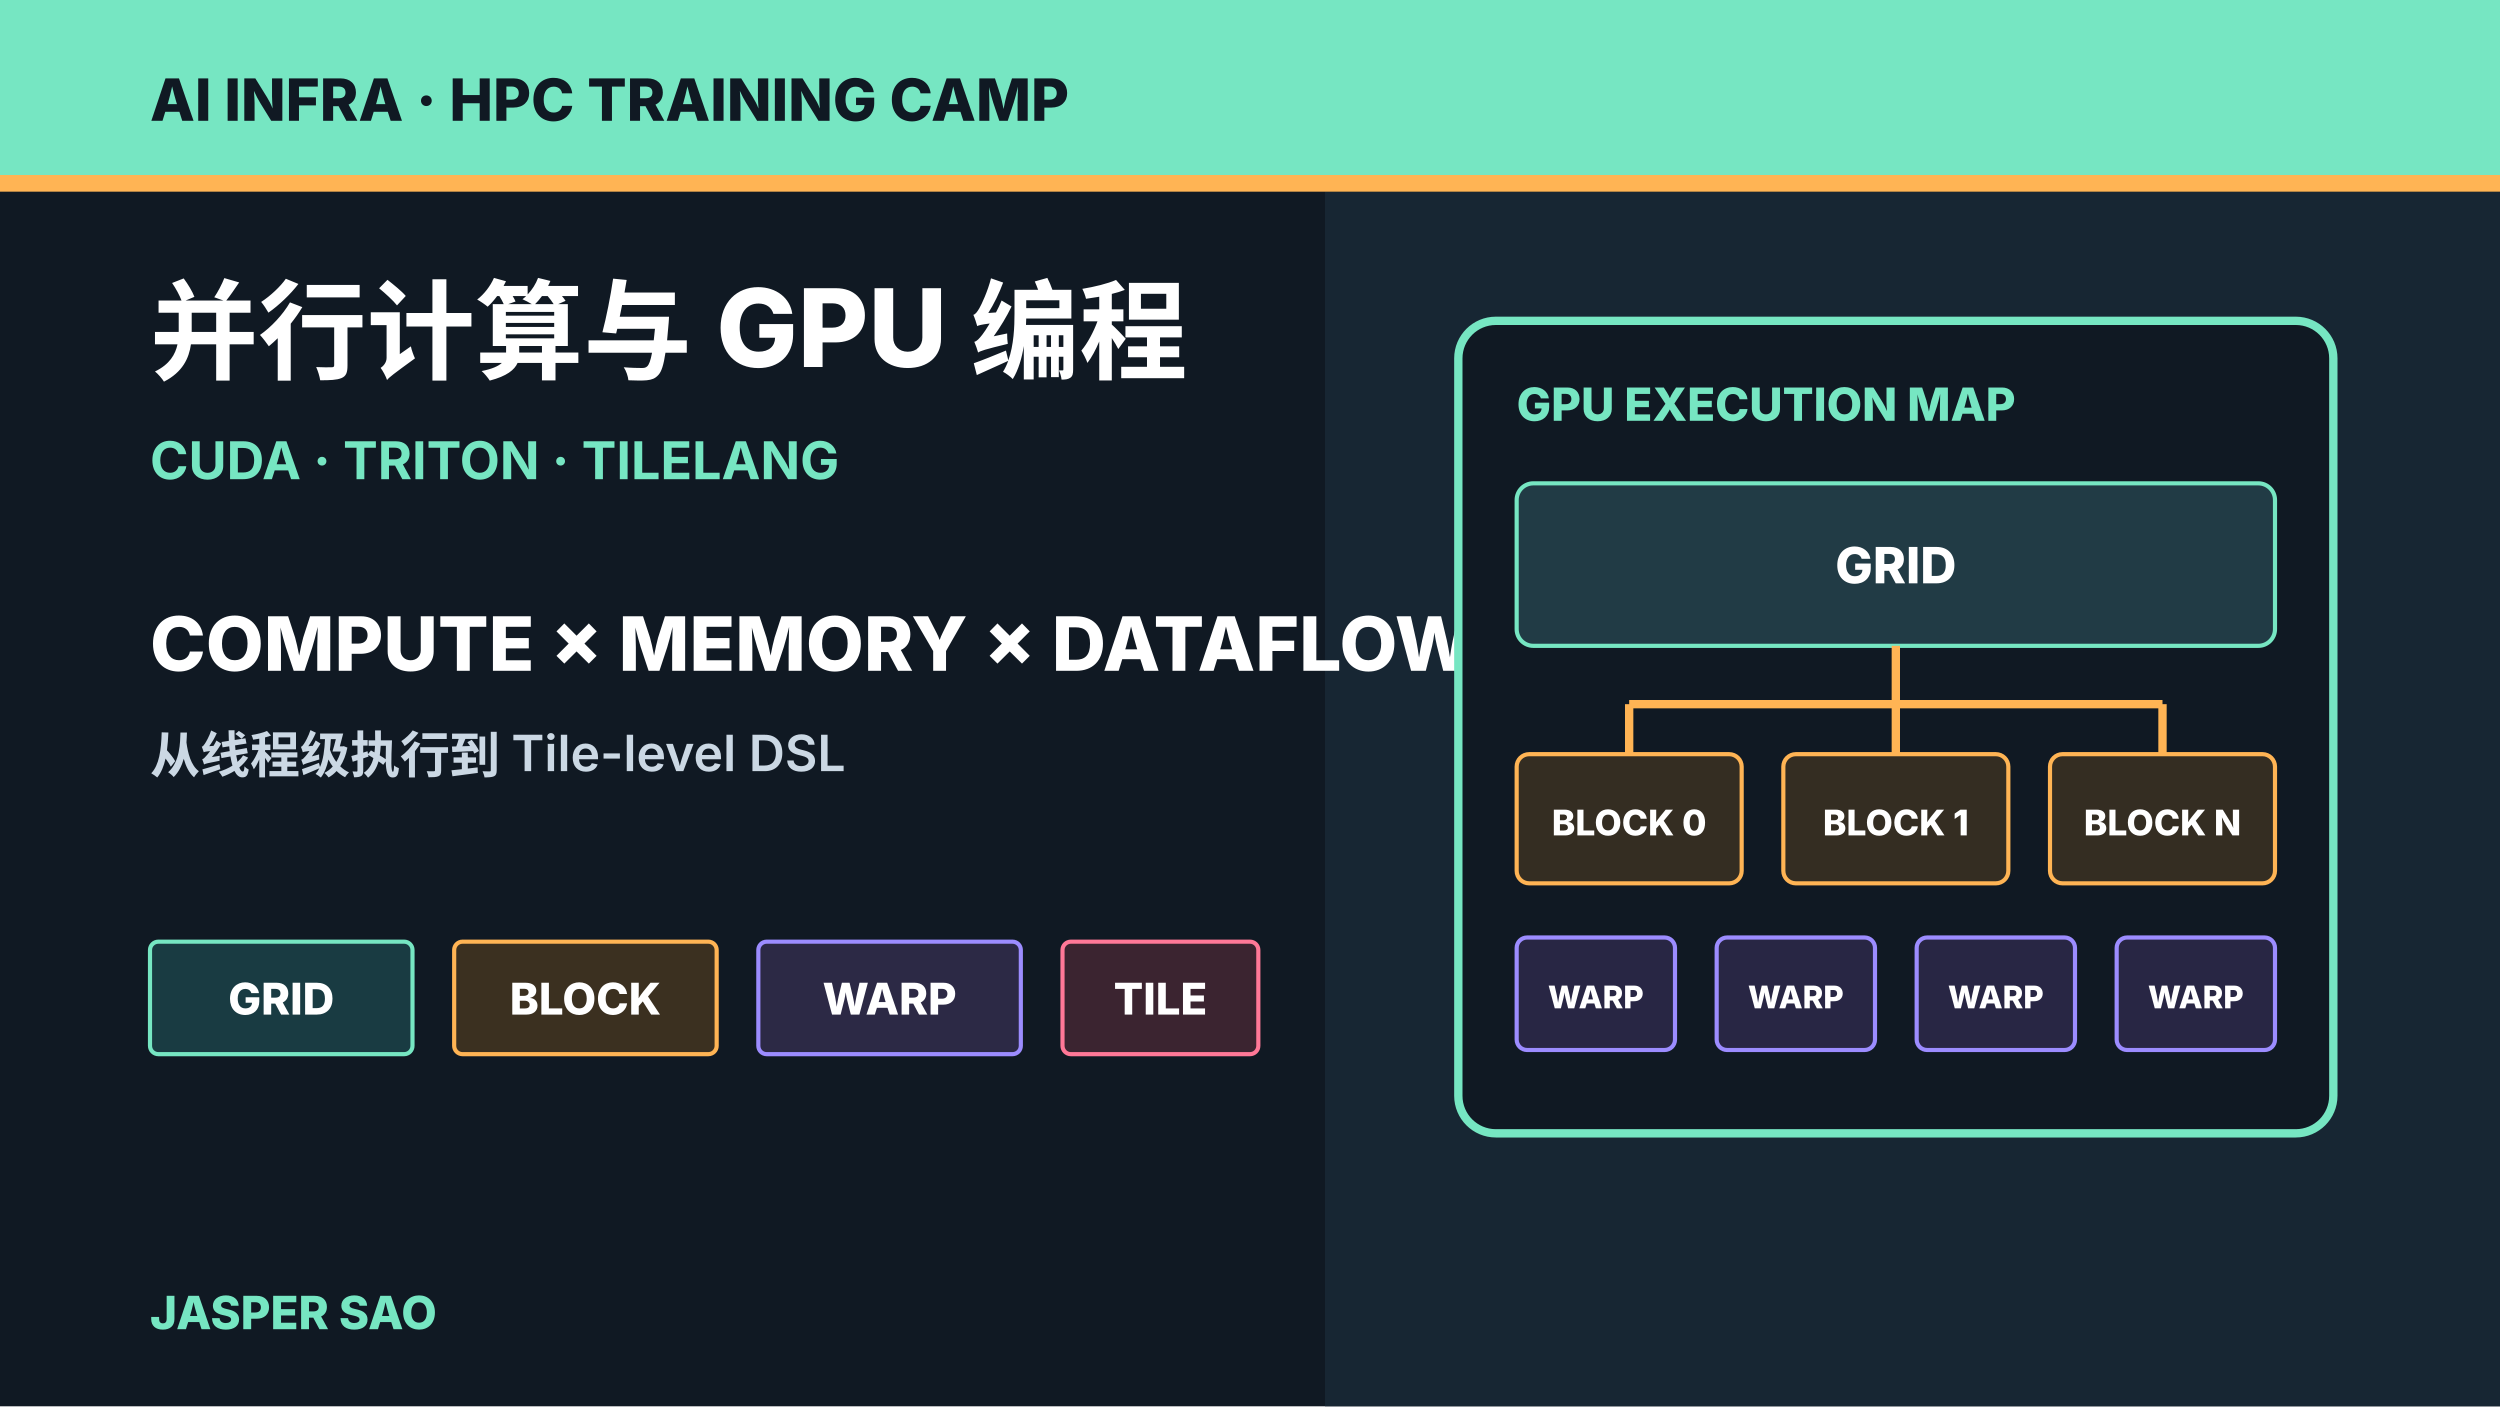
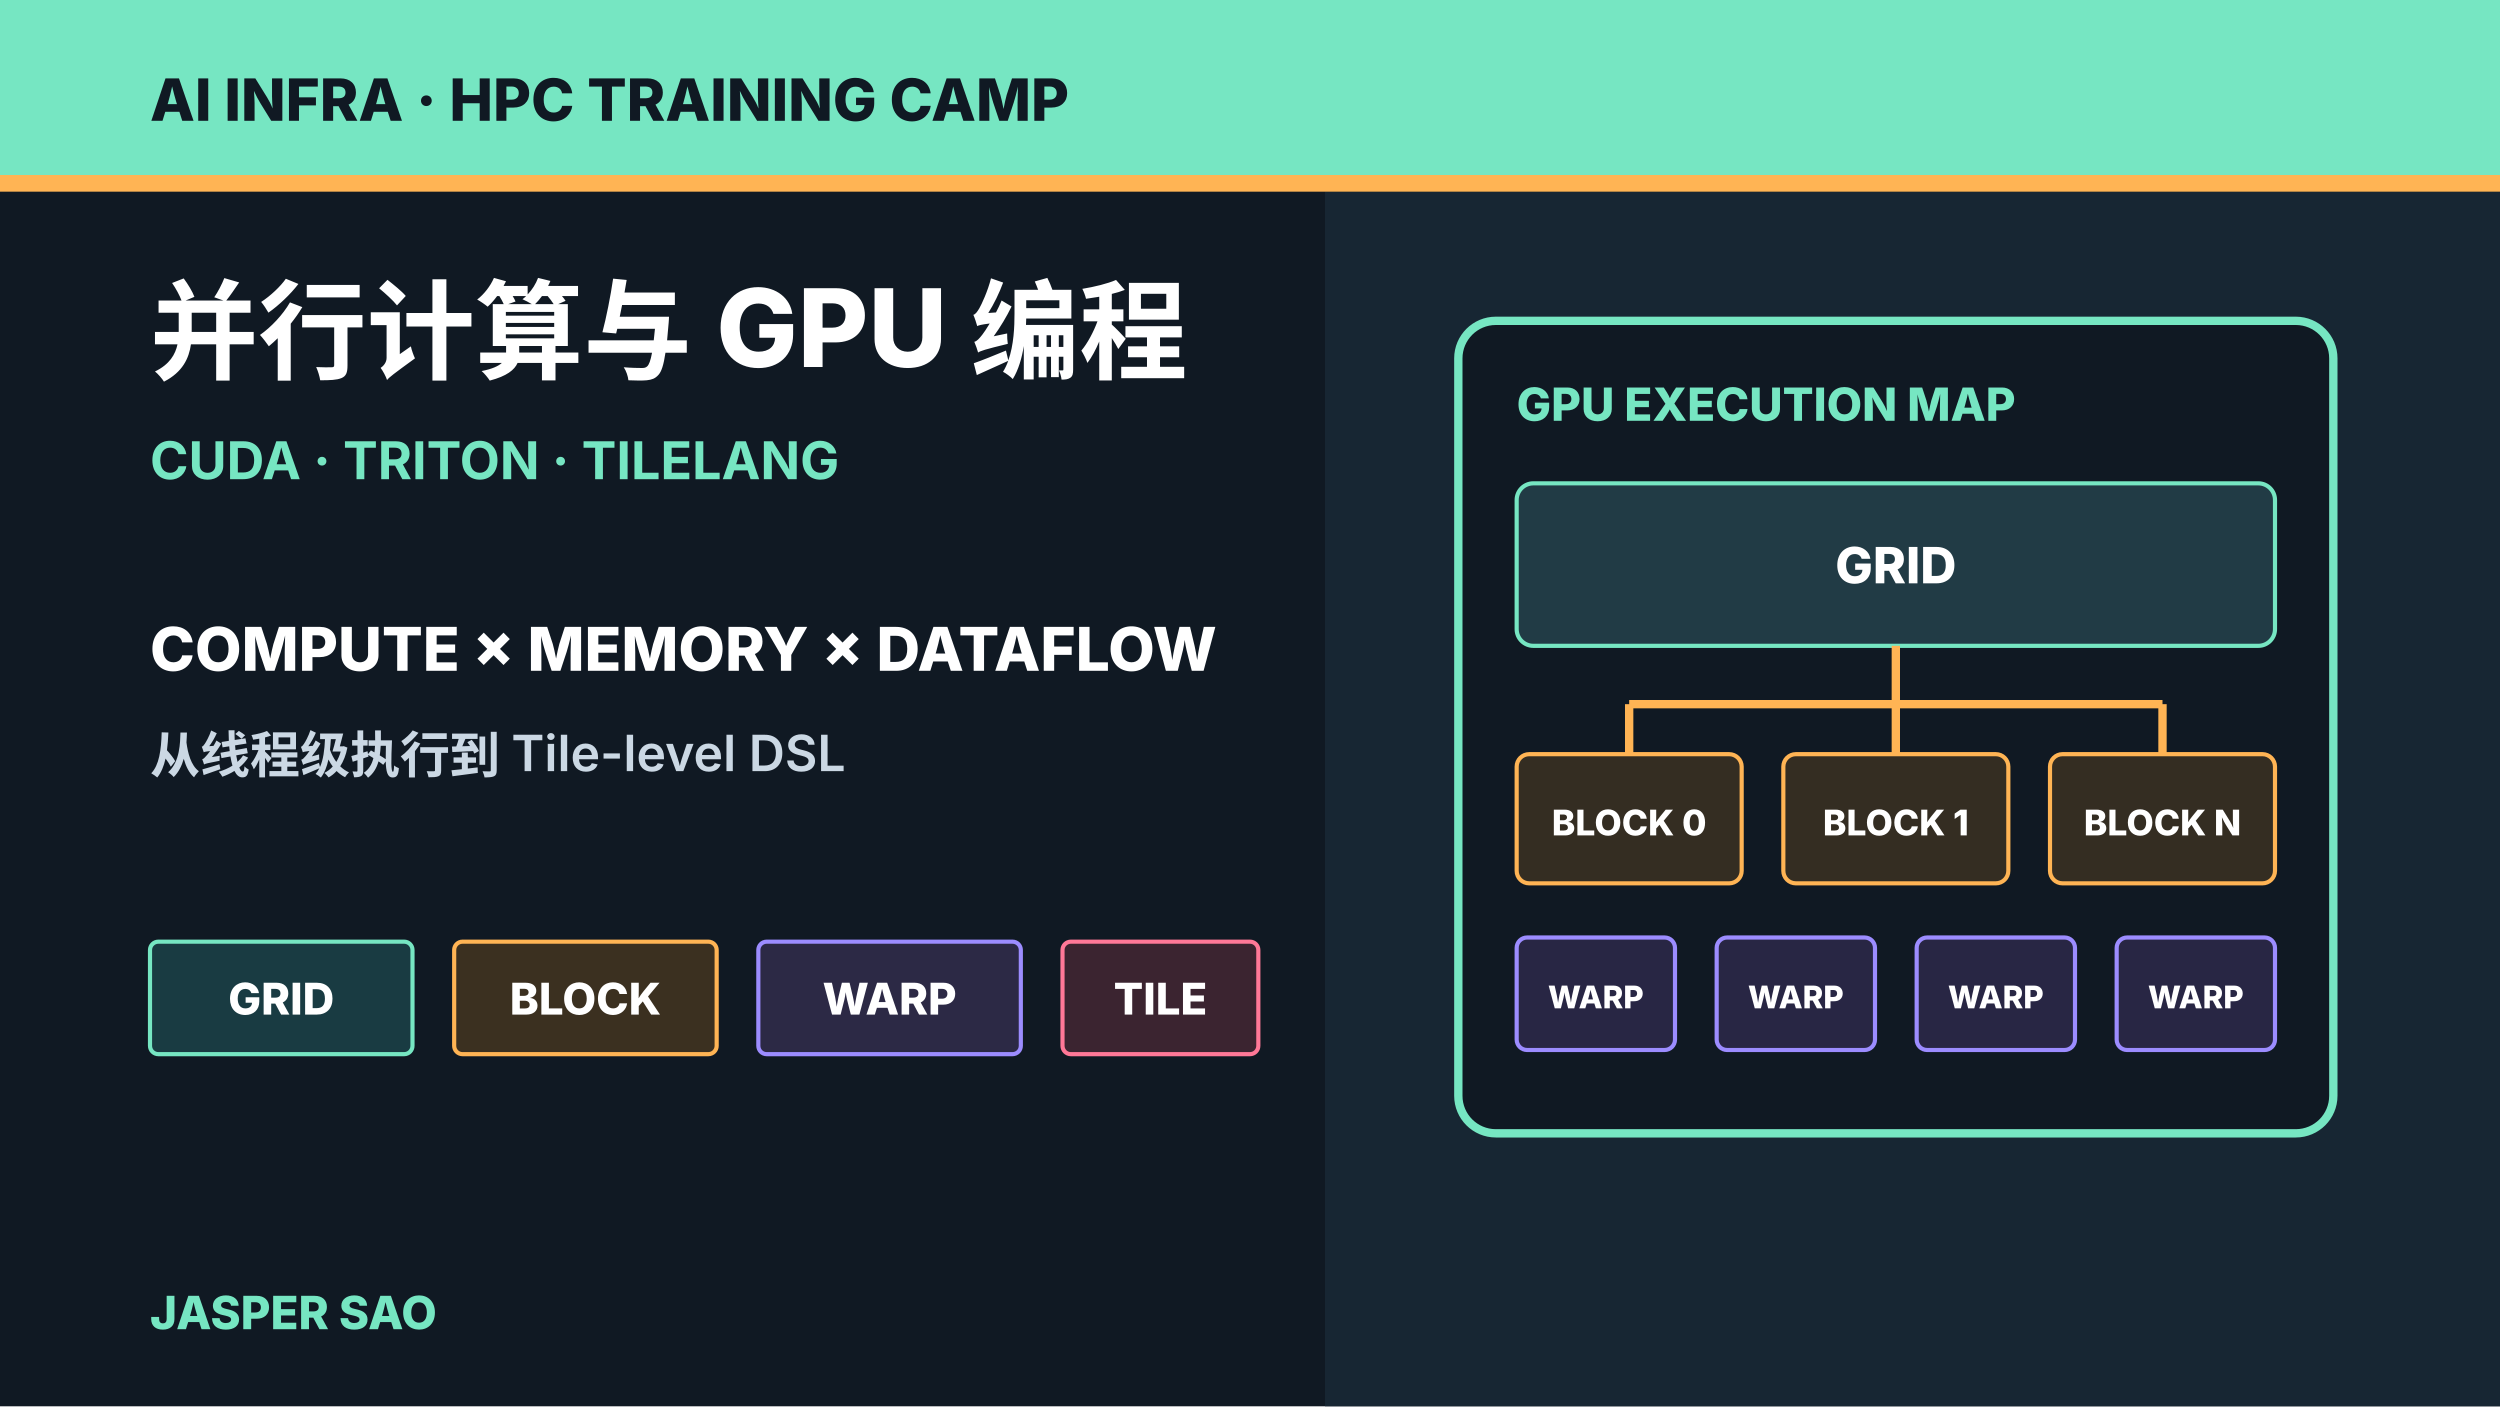
<svg xmlns="http://www.w3.org/2000/svg" width="1200" height="675" viewBox="0 0 1200 675" role="img" aria-labelledby="title desc">
  <rect width="1200" height="675" fill="#101923" />
  <rect x="636" y="92" width="564" height="583" fill="#172633" />
  <rect width="1200" height="84" fill="#76E6C2" />
  <rect y="84" width="1200" height="8" fill="#FFB454" />
  <text x="72" y="58" fill="#101923" font-family="Inter, PingFang SC, Microsoft YaHei, sans-serif" font-size="28" font-weight="800">AI INFRA · HPC TRAINING CAMP</text>
  <text x="72" y="178" fill="#FFFFFF" font-family="Inter, PingFang SC, Microsoft YaHei, sans-serif" font-size="52" font-weight="800">并行计算与 GPU 编程</text>
  <text x="72" y="230" fill="#76E6C2" font-family="Inter, PingFang SC, Microsoft YaHei, sans-serif" font-size="25" font-weight="700">CUDA · TRITON · TILELANG</text>
-   <text x="72" y="322" fill="#FFFFFF" font-family="Inter, PingFang SC, Microsoft YaHei, sans-serif" font-size="36" font-weight="800">COMPUTE × MEMORY × DATAFLOW</text>
+   <text x="72" y="322" fill="#FFFFFF" font-family="Inter, PingFang SC, Microsoft YaHei, sans-serif" font-size="29" font-weight="800" letter-spacing="0">COMPUTE × MEMORY × DATAFLOW</text>
  <text x="72" y="371" fill="#CBD8E4" font-family="Inter, PingFang SC, Microsoft YaHei, sans-serif" font-size="24" font-weight="600">从线程级执行到 Tile-level DSL</text>
  <rect x="72" y="452" width="126" height="54" rx="4" fill="#193B42" stroke="#76E6C2" stroke-width="2" />
  <rect x="218" y="452" width="126" height="54" rx="4" fill="#3B3020" stroke="#FFB454" stroke-width="2" />
  <rect x="364" y="452" width="126" height="54" rx="4" fill="#2C2945" stroke="#9C8CFF" stroke-width="2" />
  <rect x="510" y="452" width="94" height="54" rx="4" fill="#3B2430" stroke="#FF7897" stroke-width="2" />
  <text x="135" y="487" text-anchor="middle" fill="#FFFFFF" font-family="Inter, PingFang SC, Microsoft YaHei, sans-serif" font-size="21" font-weight="800">GRID</text>
  <text x="281" y="487" text-anchor="middle" fill="#FFFFFF" font-family="Inter, PingFang SC, Microsoft YaHei, sans-serif" font-size="21" font-weight="800">BLOCK</text>
  <text x="427" y="487" text-anchor="middle" fill="#FFFFFF" font-family="Inter, PingFang SC, Microsoft YaHei, sans-serif" font-size="21" font-weight="800">WARP</text>
  <text x="557" y="487" text-anchor="middle" fill="#FFFFFF" font-family="Inter, PingFang SC, Microsoft YaHei, sans-serif" font-size="21" font-weight="800">TILE</text>
  <g transform="translate(700 154)">
    <rect width="420" height="390" rx="18" fill="#101923" stroke="#76E6C2" stroke-width="4" />
    <text x="28" y="48" fill="#76E6C2" font-family="Inter, sans-serif" font-size="22" font-weight="800">GPU EXECUTION MAP</text>
    <g transform="translate(28 78)">
      <rect width="364" height="78" rx="8" fill="#213B45" stroke="#76E6C2" stroke-width="2" />
      <text x="182" y="48" text-anchor="middle" fill="#FFFFFF" font-family="Inter, sans-serif" font-size="24" font-weight="800">GRID</text>
    </g>
    <path d="M210 156v28M210 184H82M210 184h128M82 184v24M210 184v24M338 184v24" fill="none" stroke="#FFB454" stroke-width="4" />
    <g transform="translate(28 208)" fill="#342D22" stroke="#FFB454" stroke-width="2">
      <rect width="108" height="62" rx="6" />
      <rect x="128" width="108" height="62" rx="6" />
      <rect x="256" width="108" height="62" rx="6" />
    </g>
    <g fill="#FFFFFF" font-family="Inter, sans-serif" font-size="17" font-weight="800" text-anchor="middle">
      <text x="82" y="247">BLOCK 0</text>
      <text x="210" y="247">BLOCK 1</text>
      <text x="338" y="247">BLOCK N</text>
    </g>
    <g transform="translate(28 296)">
      <g fill="#282644" stroke="#9C8CFF" stroke-width="2">
        <rect width="76" height="54" rx="5" />
        <rect x="96" width="76" height="54" rx="5" />
        <rect x="192" width="76" height="54" rx="5" />
        <rect x="288" width="76" height="54" rx="5" />
      </g>
      <g fill="#FFFFFF" font-family="Inter, sans-serif" font-size="15" font-weight="800" text-anchor="middle">
        <text x="38" y="34">WARP</text>
        <text x="134" y="34">WARP</text>
        <text x="230" y="34">WARP</text>
        <text x="326" y="34">WARP</text>
      </g>
    </g>
  </g>
  <text x="72" y="638" fill="#76E6C2" font-family="Inter, PingFang SC, Microsoft YaHei, sans-serif" font-size="22" font-weight="800">JASPER SAO</text>
</svg>
